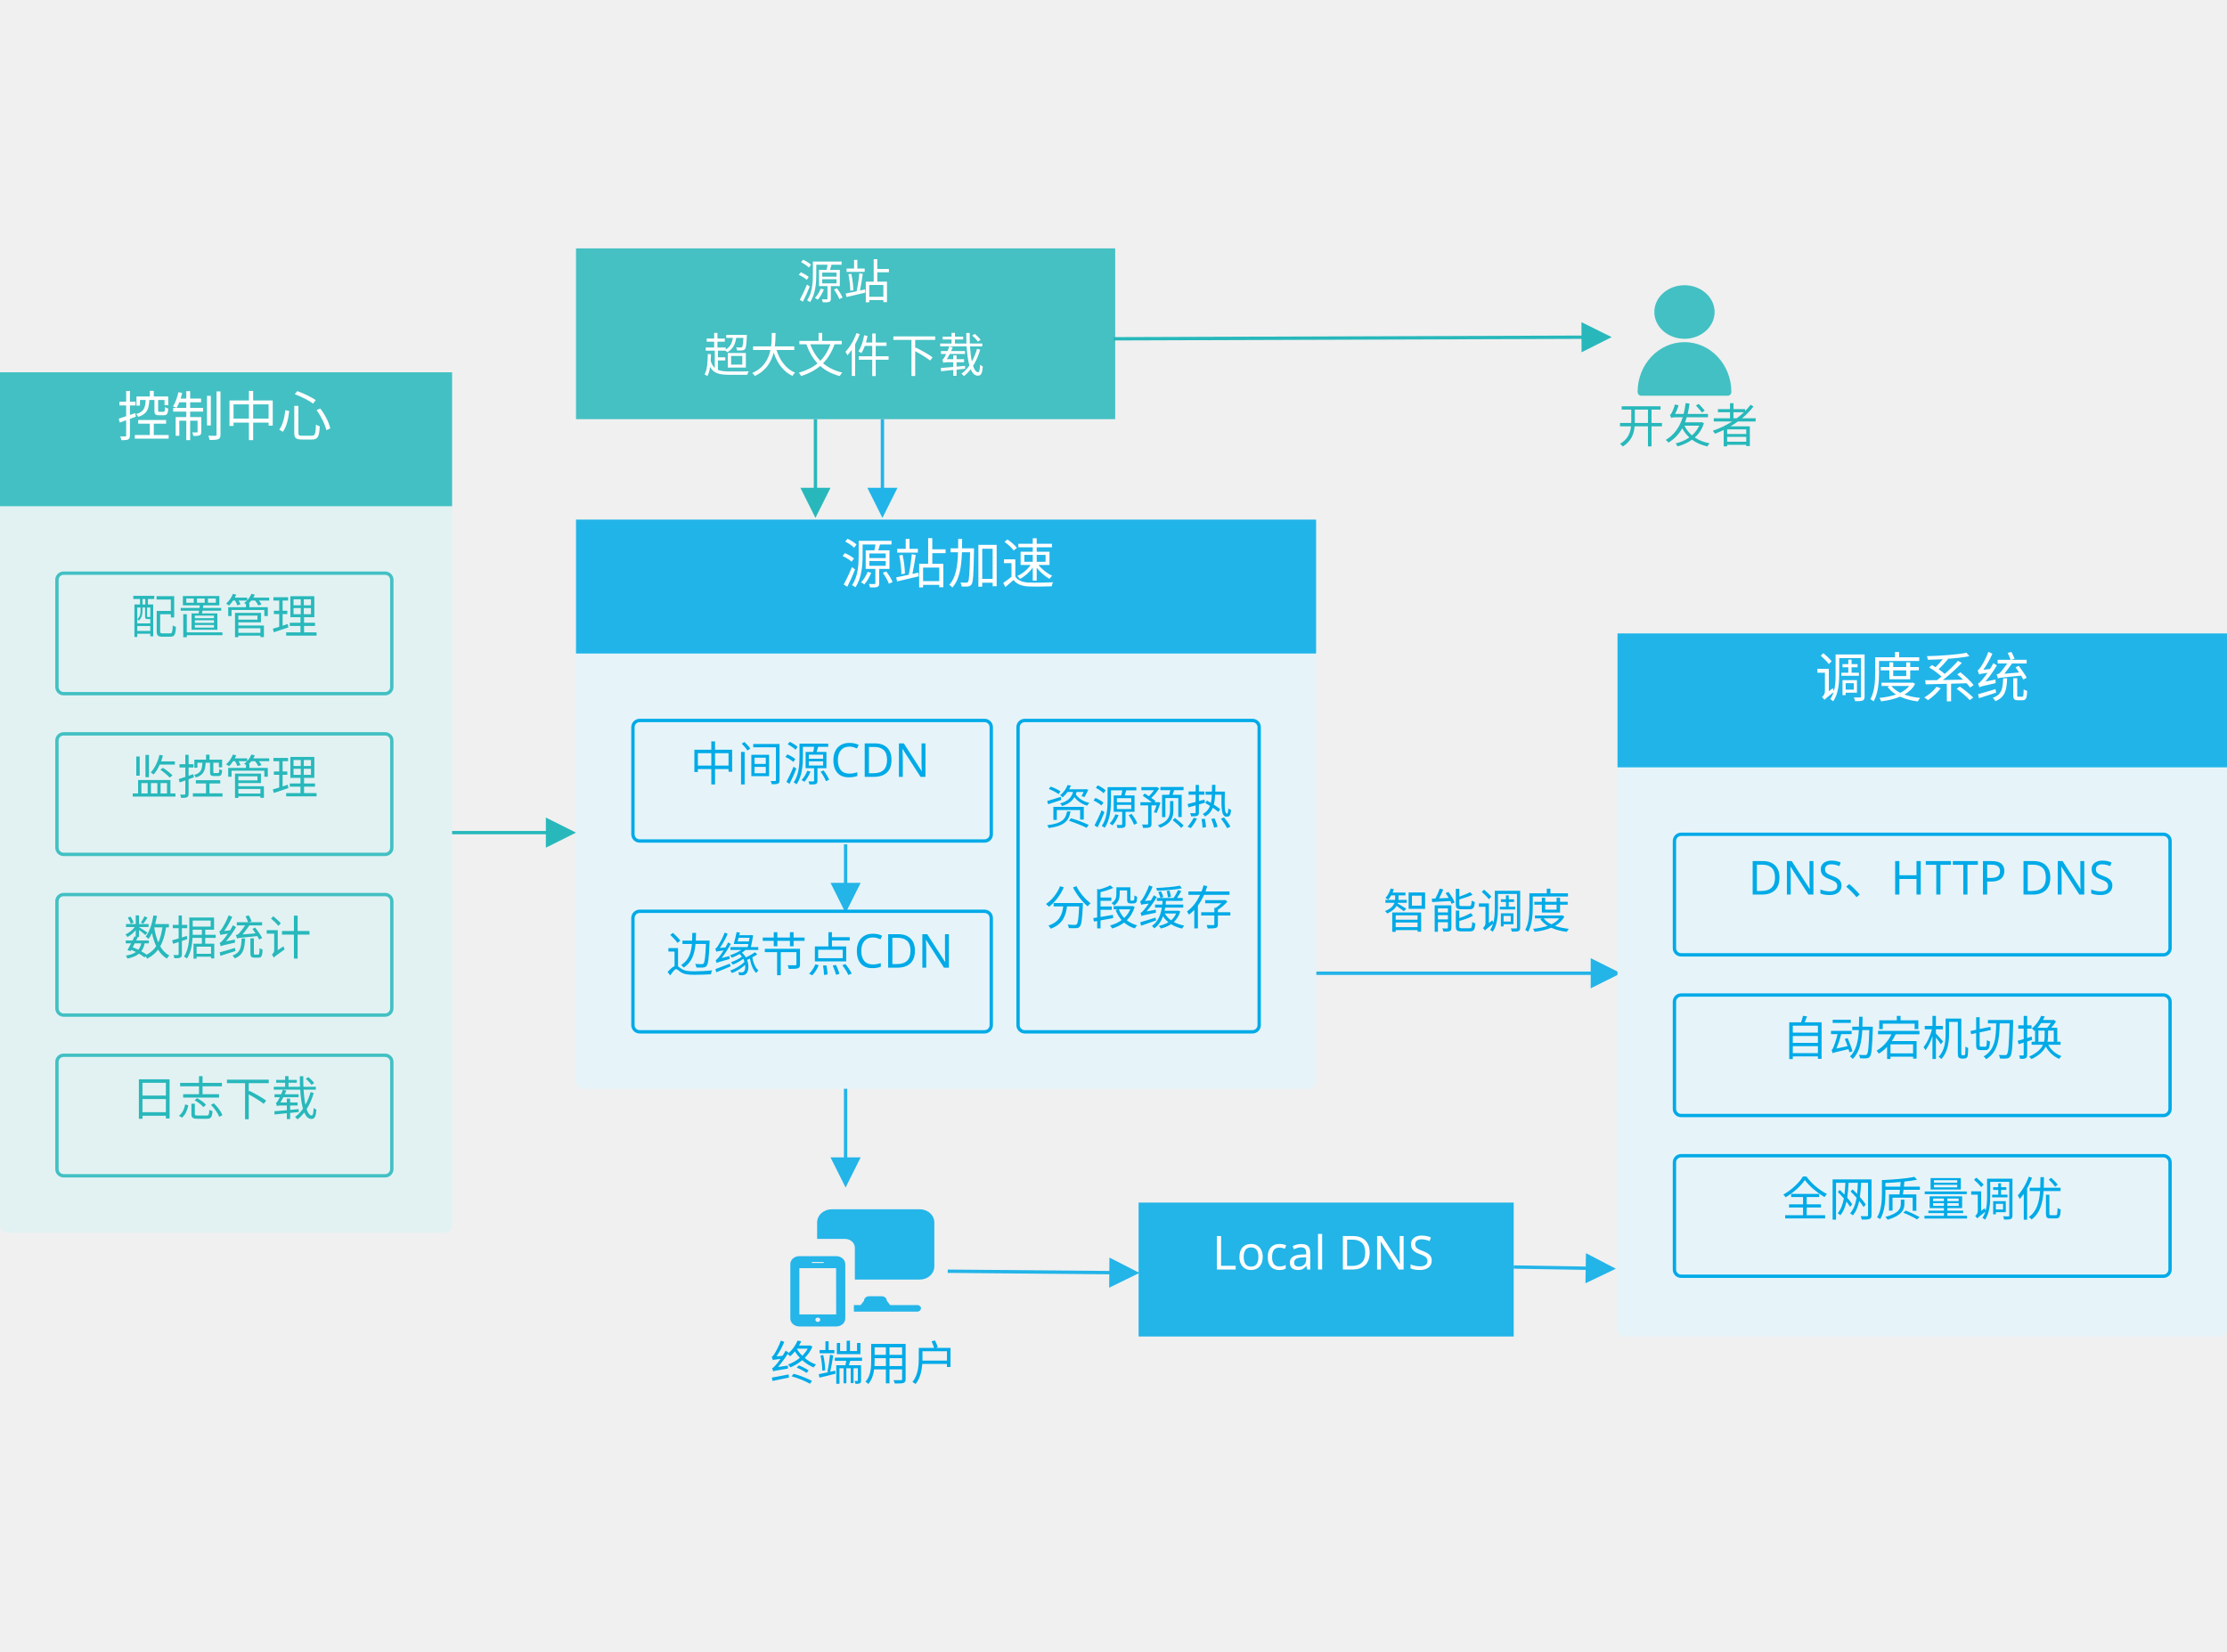
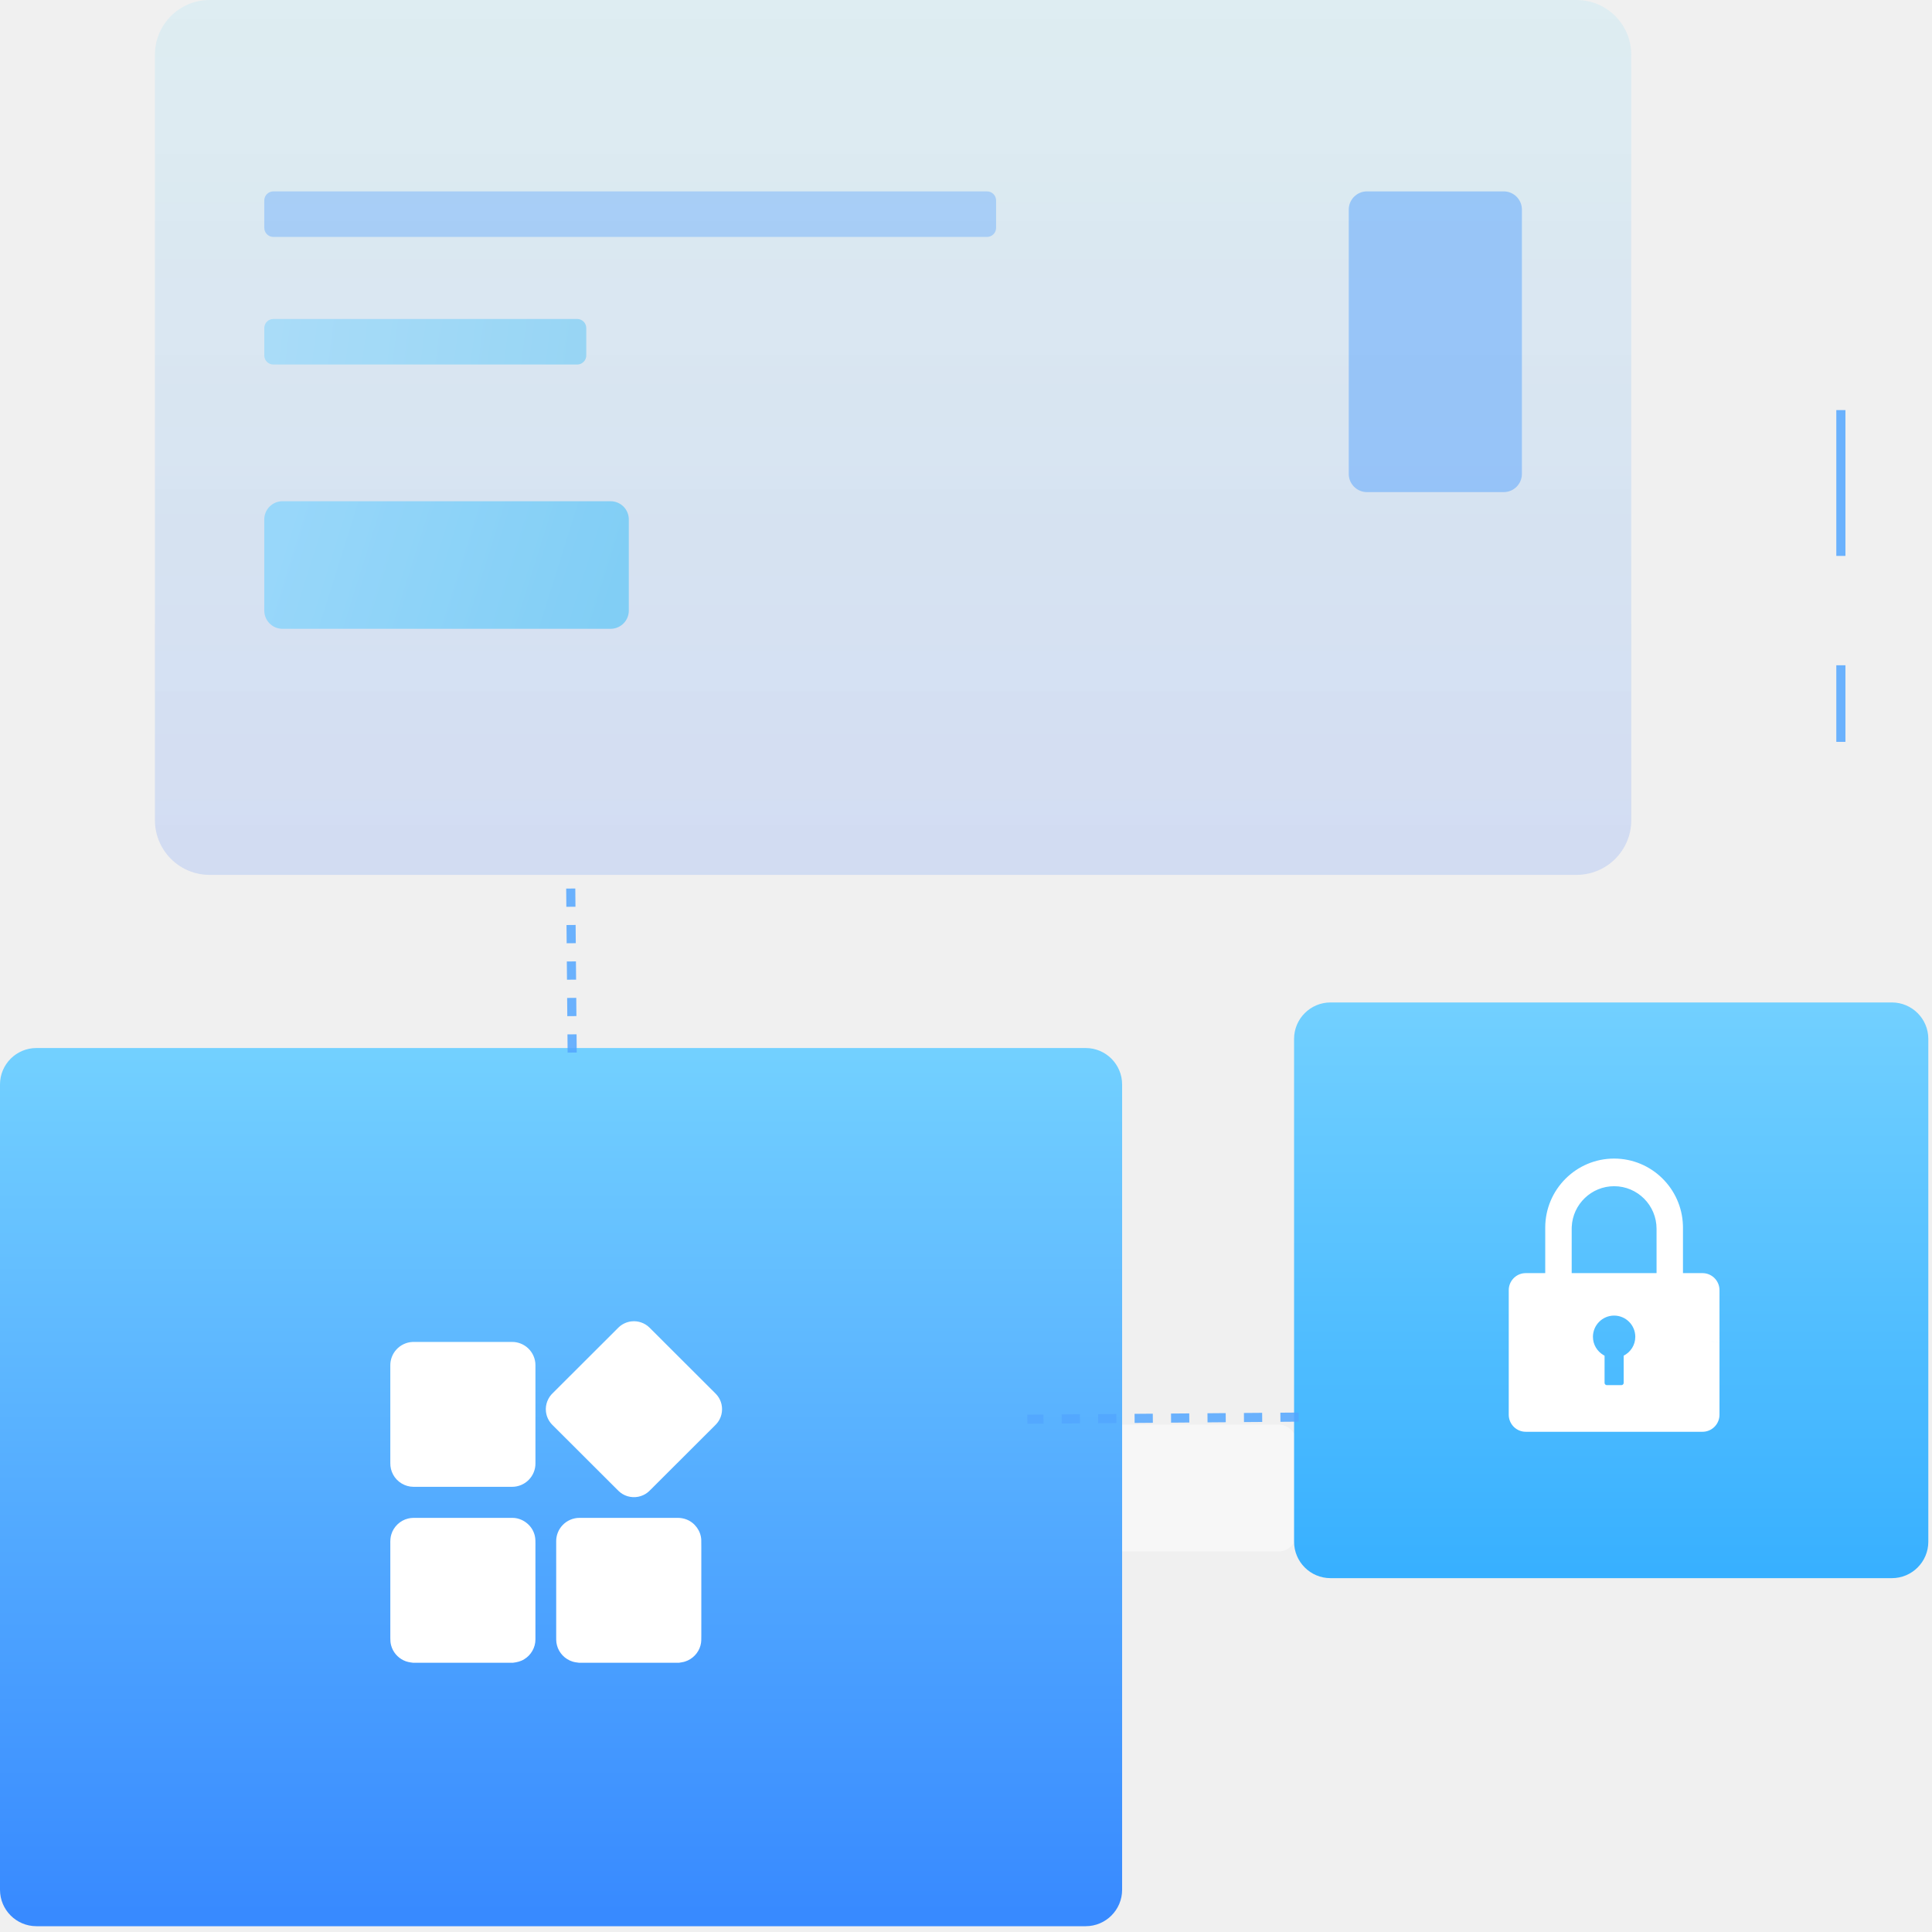
- <svg xmlns="http://www.w3.org/2000/svg" width="465px" height="345px" viewBox="0 0 665 345" version="1.1">
+ <svg xmlns="http://www.w3.org/2000/svg" width="212px" height="212px" viewBox="0 0 212 212" version="1.1">
+   <defs>
+     <linearGradient x1="50%" y1="0%" x2="50%" y2="100%" id="linearGradient-1">
+       <stop stop-color="#77DCFD" stop-opacity="0.244" offset="0%" />
+       <stop stop-color="#427AF9" stop-opacity="0.295" offset="100%" />
+     </linearGradient>
+     <linearGradient x1="4.112%" y1="48.999%" x2="97.209%" y2="50.669%" id="linearGradient-2">
+       <stop stop-color="#72D0FF" offset="0%" />
+       <stop stop-color="#4EC2F7" offset="100%" />
+     </linearGradient>
+     <linearGradient x1="4.112%" y1="43.875%" x2="97.209%" y2="54.095%" id="linearGradient-3">
+       <stop stop-color="#72D0FF" offset="0%" />
+       <stop stop-color="#4EC2F7" offset="100%" />
+     </linearGradient>
+     <linearGradient x1="50%" y1="0.422%" x2="50%" y2="98.899%" id="linearGradient-4">
+       <stop stop-color="#72D0FF" offset="0%" />
+       <stop stop-color="#388AFF" offset="99.947%" />
+     </linearGradient>
+     <linearGradient x1="50%" y1="0%" x2="50%" y2="98.82%" id="linearGradient-5">
+       <stop stop-color="#72D0FF" offset="0%" />
+       <stop stop-color="#38B0FF" offset="100%" />
+     </linearGradient>
+   </defs>
  <g id="产品" stroke="none" stroke-width="1" fill="none" fill-rule="evenodd">
-     <g id="基础服务-CDN02✅" transform="translate(-440, -1038)">
-       <g id="产品介绍-2备份" transform="translate(0, 748)">
-         <g id="编组" transform="translate(372, 256)">
-           <g id="编组-2" transform="translate(68, 34)">
-             <path id="路径-15备份-6" d="M163,170 L172,174.5 L163,179 L163,175 L125,175 L125,174 L163,174 L163,170 Z" fill="#28B8BB" fill-rule="nonzero" />
-             <path id="路径-15备份-11" d="M472.235,22.029 L481.25,26.498 L472.265,31.029 L472.251,27.028 L332.502,27.5 L332.498,26.5 L472.248,26.028 L472.235,22.029 Z" fill="#28B8BB" fill-rule="nonzero" />
-             <path id="路径-15备份-8" d="M331.29,301.425 L340.25,306.004 L331.211,310.425 L331.245,306.425 L282.996,306 L283.004,305 L331.254,305.425 L331.29,301.425 Z" fill="#23B4E8" fill-rule="nonzero" />
-             <path id="路径-15备份-10" d="M473.576,300.109 L482.5,304.758 L473.426,309.108 L473.493,305.107 L451.992,304.75 L452.008,303.75 L473.509,304.108 L473.576,300.109 Z" fill="#23B4E8" fill-rule="nonzero" />
-             <path id="路径-15备份-7" d="M475,212 L484,216.5 L475,221 L475,217 L393,217 L393,216 L475,216 L475,212 Z" fill="#23B4E8" fill-rule="nonzero" />
-             <path id="路径-15备份-6" d="M244,51 L244,71.5 L248,71.5 L243.5,80.5 L239,71.5 L243,71.5 L243,51 L244,51 Z" fill="#28B8BB" fill-rule="nonzero" />
-             <path id="路径-15备份-6" d="M253,247 L253,271.5 L257,271.5 L252.5,280.5 L248,271.5 L252,271.5 L252,247 L253,247 Z" fill="#23B4E8" fill-rule="nonzero" />
-             <path id="路径-15备份-9" d="M264,51 L264,71.5 L268,71.5 L263.5,80.5 L259,71.5 L263,71.5 L263,51 L264,51 Z" fill="#21B4E9" fill-rule="nonzero" />
-             <g id="zhongduanjianshe" transform="translate(236, 287)" fill="#24B5E9" fill-rule="nonzero">
-               <path d="M37.829,28.617 L29.803,28.617 L28.791,27.306 C28.798,26.953 28.641,26.613 28.356,26.363 C28.071,26.113 27.683,25.975 27.281,25.981 L23.525,25.981 C23.125,25.976 22.74,26.111 22.455,26.358 C22.171,26.605 22.012,26.942 22.014,27.292 L21.002,28.617 L18.978,28.617 L18.978,30.574 L37.909,30.574 C38.526,30.559 39.013,30.109 39,29.568 C39.001,29.302 38.875,29.048 38.652,28.867 C38.43,28.687 38.131,28.596 37.829,28.617 L37.829,28.617 Z M13.688,14 L2.72,14 C2.001,13.995 1.309,14.241 0.798,14.686 C0.287,15.13 0,15.735 0,16.366 L0,32.641 C0.002,33.271 0.29,33.874 0.801,34.317 C1.312,34.76 2.002,35.005 2.72,35 L13.688,35 C14.406,35.005 15.096,34.76 15.607,34.317 C16.118,33.874 16.406,33.271 16.408,32.641 L16.408,16.366 C16.399,15.054 15.183,13.996 13.688,14 Z M6.397,15.825 C6.43,15.778 6.486,15.748 6.547,15.741 L9.861,15.741 C9.953,15.759 10.017,15.832 10.011,15.915 C10.011,15.977 9.94,16.019 9.861,16.047 L6.547,16.047 C6.488,16.054 6.428,16.03 6.397,15.984 C6.37,15.965 6.355,15.935 6.355,15.905 C6.355,15.874 6.37,15.844 6.397,15.825 L6.397,15.825 Z M8.2,33.647 C7.795,33.643 7.47,33.353 7.473,32.997 C7.475,32.642 7.805,32.355 8.211,32.357 C8.616,32.358 8.943,32.646 8.943,33.002 C8.939,33.357 8.612,33.643 8.208,33.647 L8.2,33.647 Z M13.688,31.413 L2.696,31.413 L2.696,17.587 L13.664,17.587 L13.688,31.413 Z" id="形状" />
-               <path d="M38.621,0 L12.379,0 C11.224,-0.005 10.113,0.406 9.292,1.144 C8.471,1.882 8.006,2.886 8,3.936 L8,8.852 L16.329,8.852 C17.106,8.848 17.852,9.126 18.404,9.623 C18.955,10.12 19.267,10.796 19.269,11.501 L19.269,21 L38.621,21 C39.776,21.005 40.887,20.594 41.708,19.856 C42.529,19.118 42.994,18.114 43,17.064 L43,3.936 C42.994,2.886 42.529,1.882 41.708,1.144 C40.887,0.406 39.776,-0.005 38.621,0 Z" id="路径" />
-             </g>
-             <path d="M502.985,11 C498.016,11.007 493.994,14.592 494,19.009 C494.006,23.426 498.036,27.002 503.005,27 C507.974,26.998 512,23.417 512,19 C511.987,14.581 507.956,11.004 502.985,11 Z" id="路径" fill="#43C0C3" fill-rule="nonzero" />
-             <path d="M503,28 C495.276,28 489.012,34.651 489,42.863 C488.998,43.164 489.109,43.453 489.309,43.666 C489.508,43.88 489.78,44 490.063,44 L515.937,44 C516.219,44 516.489,43.881 516.689,43.669 C516.888,43.457 517,43.17 517,42.87 C516.992,34.655 510.726,28 503,28 Z" id="路径" fill="#43C0C3" fill-rule="nonzero" />
-             <path d="M2,37 L133,37 C134.105,37 135,37.895 135,39 L135,292 C135,293.105 134.105,294 133,294 L2,294 C0.895,294 1.3527075e-16,293.105 0,292 L0,39 C-1.3527075e-16,37.895 0.895,37 2,37 Z" id="矩形备份-37" fill="#E2F2F3" />
-             <path d="M485,115 L663,115 C664.105,115 665,115.895 665,117 L665,323 C665,324.105 664.105,325 663,325 L485,325 C483.895,325 483,324.105 483,323 L483,117 C483,115.895 483.895,115 485,115 Z" id="矩形备份-41" fill="#E6F4F9" />
-             <path d="M174,81 L391,81 C392.105,81 393,81.895 393,83 L393,249 C393,250.105 392.105,251 391,251 L174,251 C172.895,251 172,250.105 172,249 L172,83 C172,81.895 172.895,81 174,81 Z" id="矩形备份-38" fill="#E6F4F9" />
-             <path id="路径-15备份-6" d="M253,178 L253,189.5 L257,189.5 L252.5,198.5 L248,189.5 L252,189.5 L252,178 L253,178 Z" fill="#23B4E8" fill-rule="nonzero" />
-             <rect id="矩形备份-34" stroke="#42C0C3" x="17" y="97" width="100" height="36" rx="2" />
-             <rect id="矩形备份-46" stroke="#00AAE7" x="500" y="175" width="148" height="36" rx="2" />
-             <rect id="矩形备份-35" stroke="#00AAE7" x="189" y="141" width="107" height="36" rx="2" />
-             <rect id="矩形备份-35" stroke="#00AAE7" x="304" y="141" width="72" height="93" rx="2" />
-             <rect id="矩形备份-57" stroke="#42C0C3" x="17" y="145" width="100" height="36" rx="2" />
-             <rect id="矩形备份-61" stroke="#00AAE7" x="500" y="223" width="148" height="36" rx="2" />
-             <rect id="矩形备份-60" stroke="#00AAE7" x="189" y="198" width="107" height="36" rx="2" />
-             <rect id="矩形备份-58" stroke="#42C0C3" x="17" y="193" width="100" height="36" rx="2" />
-             <rect id="矩形备份-62" stroke="#00AAE7" x="500" y="271" width="148" height="36" rx="2" />
-             <rect id="矩形备份-59" stroke="#42C0C3" x="17" y="241" width="100" height="36" rx="2" />
-             <rect id="矩形备份-39" fill="#28B8BB" opacity="0.854" x="0" y="37" width="135" height="40" />
-             <rect id="矩形备份-49" fill="#28B8BB" opacity="0.854" x="172" y="0" width="161" height="51" />
-             <rect id="矩形备份-47" fill="#00AAE7" opacity="0.854" x="483" y="115" width="182" height="40" />
-             <rect id="矩形备份-50" fill="#00AAE7" opacity="0.854" x="340" y="285" width="112" height="40" />
-             <rect id="矩形备份-40" fill="#00AAE7" opacity="0.854" x="172" y="81" width="221" height="40" />
-             <text id="控制中心" font-family="PingFangSC-Medium, PingFang SC" font-size="16" font-weight="400" line-spacing="36" fill="#FFFFFF">
-               <tspan x="35" y="56">控制中心</tspan>
-             </text>
-             <text id="调度系统" font-family="PingFangSC-Medium, PingFang SC" font-size="16" font-weight="400" line-spacing="36" fill="#FFFFFF">
-               <tspan x="542" y="134">调度系统</tspan>
-             </text>
-             <text id="源站加速" font-family="PingFangSC-Medium, PingFang SC" font-size="16" font-weight="400" line-spacing="36" fill="#FFFFFF">
-               <tspan x="251" y="100">源站加速</tspan>
-             </text>
-             <text id="配置管理" font-family="PingFangSC-Regular, PingFang SC" font-size="14" font-weight="normal" line-spacing="30" fill="#28B8BB">
-               <tspan x="39" y="115">配置管理</tspan>
-             </text>
-             <text id="DNS、HTTP-DNS" font-family="PingFangSC-Regular, PingFang SC" font-size="14" font-weight="normal" line-spacing="30" fill="#00AAE7">
-               <tspan x="522" y="193">DNS、HTTP DNS</tspan>
-             </text>
-             <text id="中间源CDN" font-family="PingFangSC-Regular, PingFang SC" font-size="14" font-weight="normal" line-spacing="30" fill="#00AAE7">
-               <tspan x="206" y="159">中间源CDN</tspan>
-             </text>
-             <text id="资源预热分段缓存" font-family="PingFangSC-Regular, PingFang SC" font-size="14" font-weight="normal" line-spacing="30" fill="#00AAE7">
-               <tspan x="312" y="172">资源预热</tspan>
-               <tspan x="312" y="202">分段缓存</tspan>
-             </text>
-             <text id="智能调度" font-family="PingFangSC-Regular, PingFang SC" font-size="14" font-weight="normal" line-spacing="30" fill="#00AAE7">
-               <tspan x="413" y="203">智能调度</tspan>
-             </text>
-             <text id="开发者" font-family="PingFangSC-Regular, PingFang SC" font-size="14" font-weight="normal" line-spacing="30" fill="#28B8BB">
-               <tspan x="483" y="58">开发者</tspan>
-             </text>
-             <text id="终端用户" font-family="PingFangSC-Regular, PingFang SC" font-size="14" font-weight="normal" line-spacing="30" fill="#00AAE7">
-               <tspan x="230" y="338">终端用户</tspan>
-             </text>
-             <text id="源站" font-family="PingFangSC-Regular, PingFang SC" font-size="14" font-weight="normal" line-spacing="30" fill="#FFFFFF">
-               <tspan x="238" y="15">源站</tspan>
-             </text>
-             <text id="超大文件下载" font-family="PingFangSC-Regular, PingFang SC" font-size="14" font-weight="normal" line-spacing="30" fill="#FFFFFF">
-               <tspan x="210" y="37">超大文件下载</tspan>
-             </text>
-             <text id="Local-DNS" font-family="PingFangSC-Regular, PingFang SC" font-size="14" font-weight="normal" line-spacing="30" fill="#FFFFFF">
-               <tspan x="362" y="305">Local DNS</tspan>
-             </text>
-             <text id="监控管理" font-family="PingFangSC-Regular, PingFang SC" font-size="14" font-weight="normal" line-spacing="30" fill="#28B8BB">
-               <tspan x="39" y="163">监控管理</tspan>
-             </text>
-             <text id="自动宕机切换" font-family="PingFangSC-Regular, PingFang SC" font-size="14" font-weight="normal" line-spacing="30" fill="#00AAE7">
-               <tspan x="532" y="241">自动宕机切换</tspan>
-             </text>
-             <text id="边缘节点CDN" font-family="PingFangSC-Regular, PingFang SC" font-size="14" font-weight="normal" line-spacing="30" fill="#00AAE7">
-               <tspan x="199" y="216">边缘节点CDN</tspan>
-             </text>
-             <text id="数据统计" font-family="PingFangSC-Regular, PingFang SC" font-size="14" font-weight="normal" line-spacing="30" fill="#28B8BB">
-               <tspan x="37" y="211">数据统计</tspan>
-             </text>
-             <text id="全网质量调优" font-family="PingFangSC-Regular, PingFang SC" font-size="14" font-weight="normal" line-spacing="30" fill="#00AAE7">
-               <tspan x="532" y="289">全网质量调优</tspan>
-             </text>
-             <text id="日志下载" font-family="PingFangSC-Regular, PingFang SC" font-size="14" font-weight="normal" line-spacing="30" fill="#28B8BB">
-               <tspan x="39" y="259">日志下载</tspan>
-             </text>
-           </g>
+     <g id="基础服务-证书02✅" transform="translate(-370, -3944)">
+       <g id="编组-3" transform="translate(370, 3944)">
+         <rect id="矩形" fill="url(#linearGradient-1)" opacity="0.6" x="17" y="0" width="162" height="96" rx="6" />
+         <rect id="矩形备份" fill="#479CFF" opacity="0.349" x="29" y="21" width="80.303" height="5" rx="1" />
+         <rect id="矩形备份-2" fill="url(#linearGradient-2)" opacity="0.469" x="29" y="35" width="35.333" height="5" rx="1" />
+         <rect id="矩形" fill="url(#linearGradient-3)" opacity="0.618" x="29" y="55" width="40" height="14" rx="2" />
+         <rect id="矩形备份-7" fill-opacity="0.646" fill="#FFFFFF" fill-rule="nonzero" opacity="0.748" x="109.081" y="156.323" width="33.192" height="13.919" rx="2" />
+         <rect id="矩形" fill="url(#linearGradient-4)" x="2.55795385e-13" y="115" width="123.131" height="96.364" rx="4" />
+         <g id="产业应用系统" transform="translate(42.69697, 144.6162)" fill="#FFFFFF" fill-rule="nonzero">
+           <path d="M26.597,0.38 C27.313,0.295 28.059,0.552 28.569,1.06 C30.951,3.436 33.331,5.814 35.713,8.191 C35.944,8.41 36.15,8.66 36.288,8.949 C36.624,9.623 36.617,10.453 36.27,11.121 C36.139,11.38 35.955,11.61 35.746,11.81 C33.392,14.159 31.038,16.509 28.684,18.86 C28.458,19.098 28.194,19.306 27.893,19.443 C27.174,19.783 26.289,19.736 25.61,19.321 C25.302,19.142 25.066,18.872 24.815,18.626 C22.514,16.329 20.213,14.033 17.913,11.736 C17.519,11.346 17.265,10.818 17.21,10.267 C17.124,9.511 17.429,8.733 17.989,8.221 C20.377,5.838 22.764,3.454 25.152,1.071 C25.537,0.687 26.055,0.437 26.597,0.38 Z M2.551,2.639 C6.189,2.631 9.826,2.638 13.463,2.635 C14.125,2.623 14.785,2.882 15.261,3.339 C15.762,3.81 16.058,4.49 16.057,5.177 C16.059,8.771 16.058,12.366 16.058,15.96 C16.065,16.63 15.794,17.296 15.32,17.771 C14.849,18.253 14.18,18.534 13.505,18.533 C9.892,18.533 6.279,18.534 2.666,18.532 C1.754,18.533 0.871,17.999 0.443,17.196 C0.228,16.806 0.125,16.36 0.132,15.916 C0.132,12.351 0.131,8.785 0.132,5.219 C0.124,4.583 0.364,3.947 0.794,3.477 C1.239,2.981 1.885,2.671 2.551,2.639 Z M2.078,22.016 C2.451,21.917 2.839,21.944 3.22,21.941 C6.662,21.942 10.105,21.939 13.547,21.942 C14.592,21.947 15.58,22.665 15.912,23.651 C16.1,24.145 16.05,24.679 16.056,25.195 C16.056,28.559 16.057,31.923 16.056,35.287 C16.059,36.157 15.576,37.004 14.829,37.451 C14.461,37.686 14.029,37.788 13.6,37.838 L2.622,37.838 C2.272,37.799 1.917,37.738 1.599,37.58 C0.929,37.266 0.41,36.649 0.222,35.935 C0.147,35.668 0.129,35.39 0.133,35.114 C0.134,31.68 0.133,28.246 0.133,24.813 C0.127,24.457 0.134,24.094 0.244,23.753 C0.495,22.906 1.217,22.221 2.078,22.016 L2.078,22.016 Z M19.031,22.745 C19.504,22.238 20.191,21.94 20.885,21.941 C24.471,21.94 28.057,21.941 31.643,21.94 C31.98,21.937 32.32,21.993 32.634,22.117 C33.544,22.464 34.208,23.369 34.253,24.342 C34.267,24.98 34.255,25.619 34.259,26.258 L34.259,34.816 C34.259,35.19 34.275,35.571 34.17,35.935 C33.955,36.757 33.298,37.445 32.486,37.701 C32.27,37.777 32.04,37.796 31.817,37.838 L20.831,37.838 C20.592,37.805 20.35,37.783 20.12,37.706 C19.297,37.452 18.632,36.755 18.419,35.923 C18.305,35.521 18.34,35.1 18.335,34.688 C18.335,31.296 18.334,27.904 18.335,24.512 C18.328,23.863 18.582,23.216 19.031,22.745 L19.031,22.745 Z" id="形状" />
        </g>
+         <rect id="矩形" fill="url(#linearGradient-5)" x="142" y="110" width="69.596" height="63.172" rx="4" />
+         <path d="M167.422,157.11 C166.441,157.11 165.636,156.35 165.561,155.383 L165.556,155.236 L165.556,141.572 C165.556,140.587 166.314,139.781 167.276,139.706 L167.422,139.701 L169.56,139.701 L169.56,134.71 C169.56,130.53 172.951,127.131 177.119,127.131 C181.205,127.131 184.541,130.398 184.67,134.465 L184.674,134.71 L184.674,139.701 L186.814,139.701 C187.796,139.701 188.601,140.46 188.675,141.426 L188.681,141.572 L188.682,147.331 C188.474,147.288 188.263,147.253 188.049,147.226 L187.726,147.193 C188.05,147.22 188.369,147.266 188.681,147.331 L188.681,155.236 C188.681,156.223 187.924,157.03 186.962,157.105 L186.816,157.11 L167.422,157.11 Z M177.117,144.36 C175.836,144.36 174.795,145.405 174.795,146.691 C174.795,147.538 175.25,148.27 175.924,148.678 L176.071,148.761 L176.071,151.744 C176.072,151.86 176.153,151.957 176.261,151.983 L176.318,151.99 L177.922,151.99 C178.035,151.989 178.13,151.913 178.158,151.809 L178.167,151.744 L178.167,148.76 C178.921,148.374 179.443,147.599 179.442,146.69 C179.442,145.405 178.401,144.36 177.117,144.36 Z M177.121,130.163 C174.625,130.163 172.58,132.144 172.468,134.62 L172.463,134.834 L172.463,139.701 L181.775,139.701 L181.775,134.834 C181.775,132.259 179.688,130.163 177.121,130.163 Z" id="形状结合" fill="#FFFFFF" fill-rule="nonzero" />
+         <g id="锁" transform="translate(36.27273, 79.23232)" fill="#000000" fill-rule="nonzero" opacity="0">
+           <rect id="矩形" x="0" y="0" width="17.131" height="17.131" />
+         </g>
+         <line x1="142.5" y1="155.5" x2="112.732" y2="155.732" id="路径-17" stroke-opacity="0.851" stroke="#52A6FF" stroke-dasharray="2" />
+         <line x1="62.785" y1="115.5" x2="62.619" y2="96.364" id="路径-19" stroke-opacity="0.851" stroke="#52A6FF" stroke-dasharray="2" />
+         <rect id="矩形" fill="#479CFF" opacity="0.453" x="148" y="21" width="19" height="33" rx="2" />
+         <line x1="202" y1="45" x2="202" y2="81.404" id="路径-18" stroke-opacity="0.851" stroke="#52A6FF" stroke-dasharray="16,12" />
      </g>
    </g>
  </g>
</svg>
